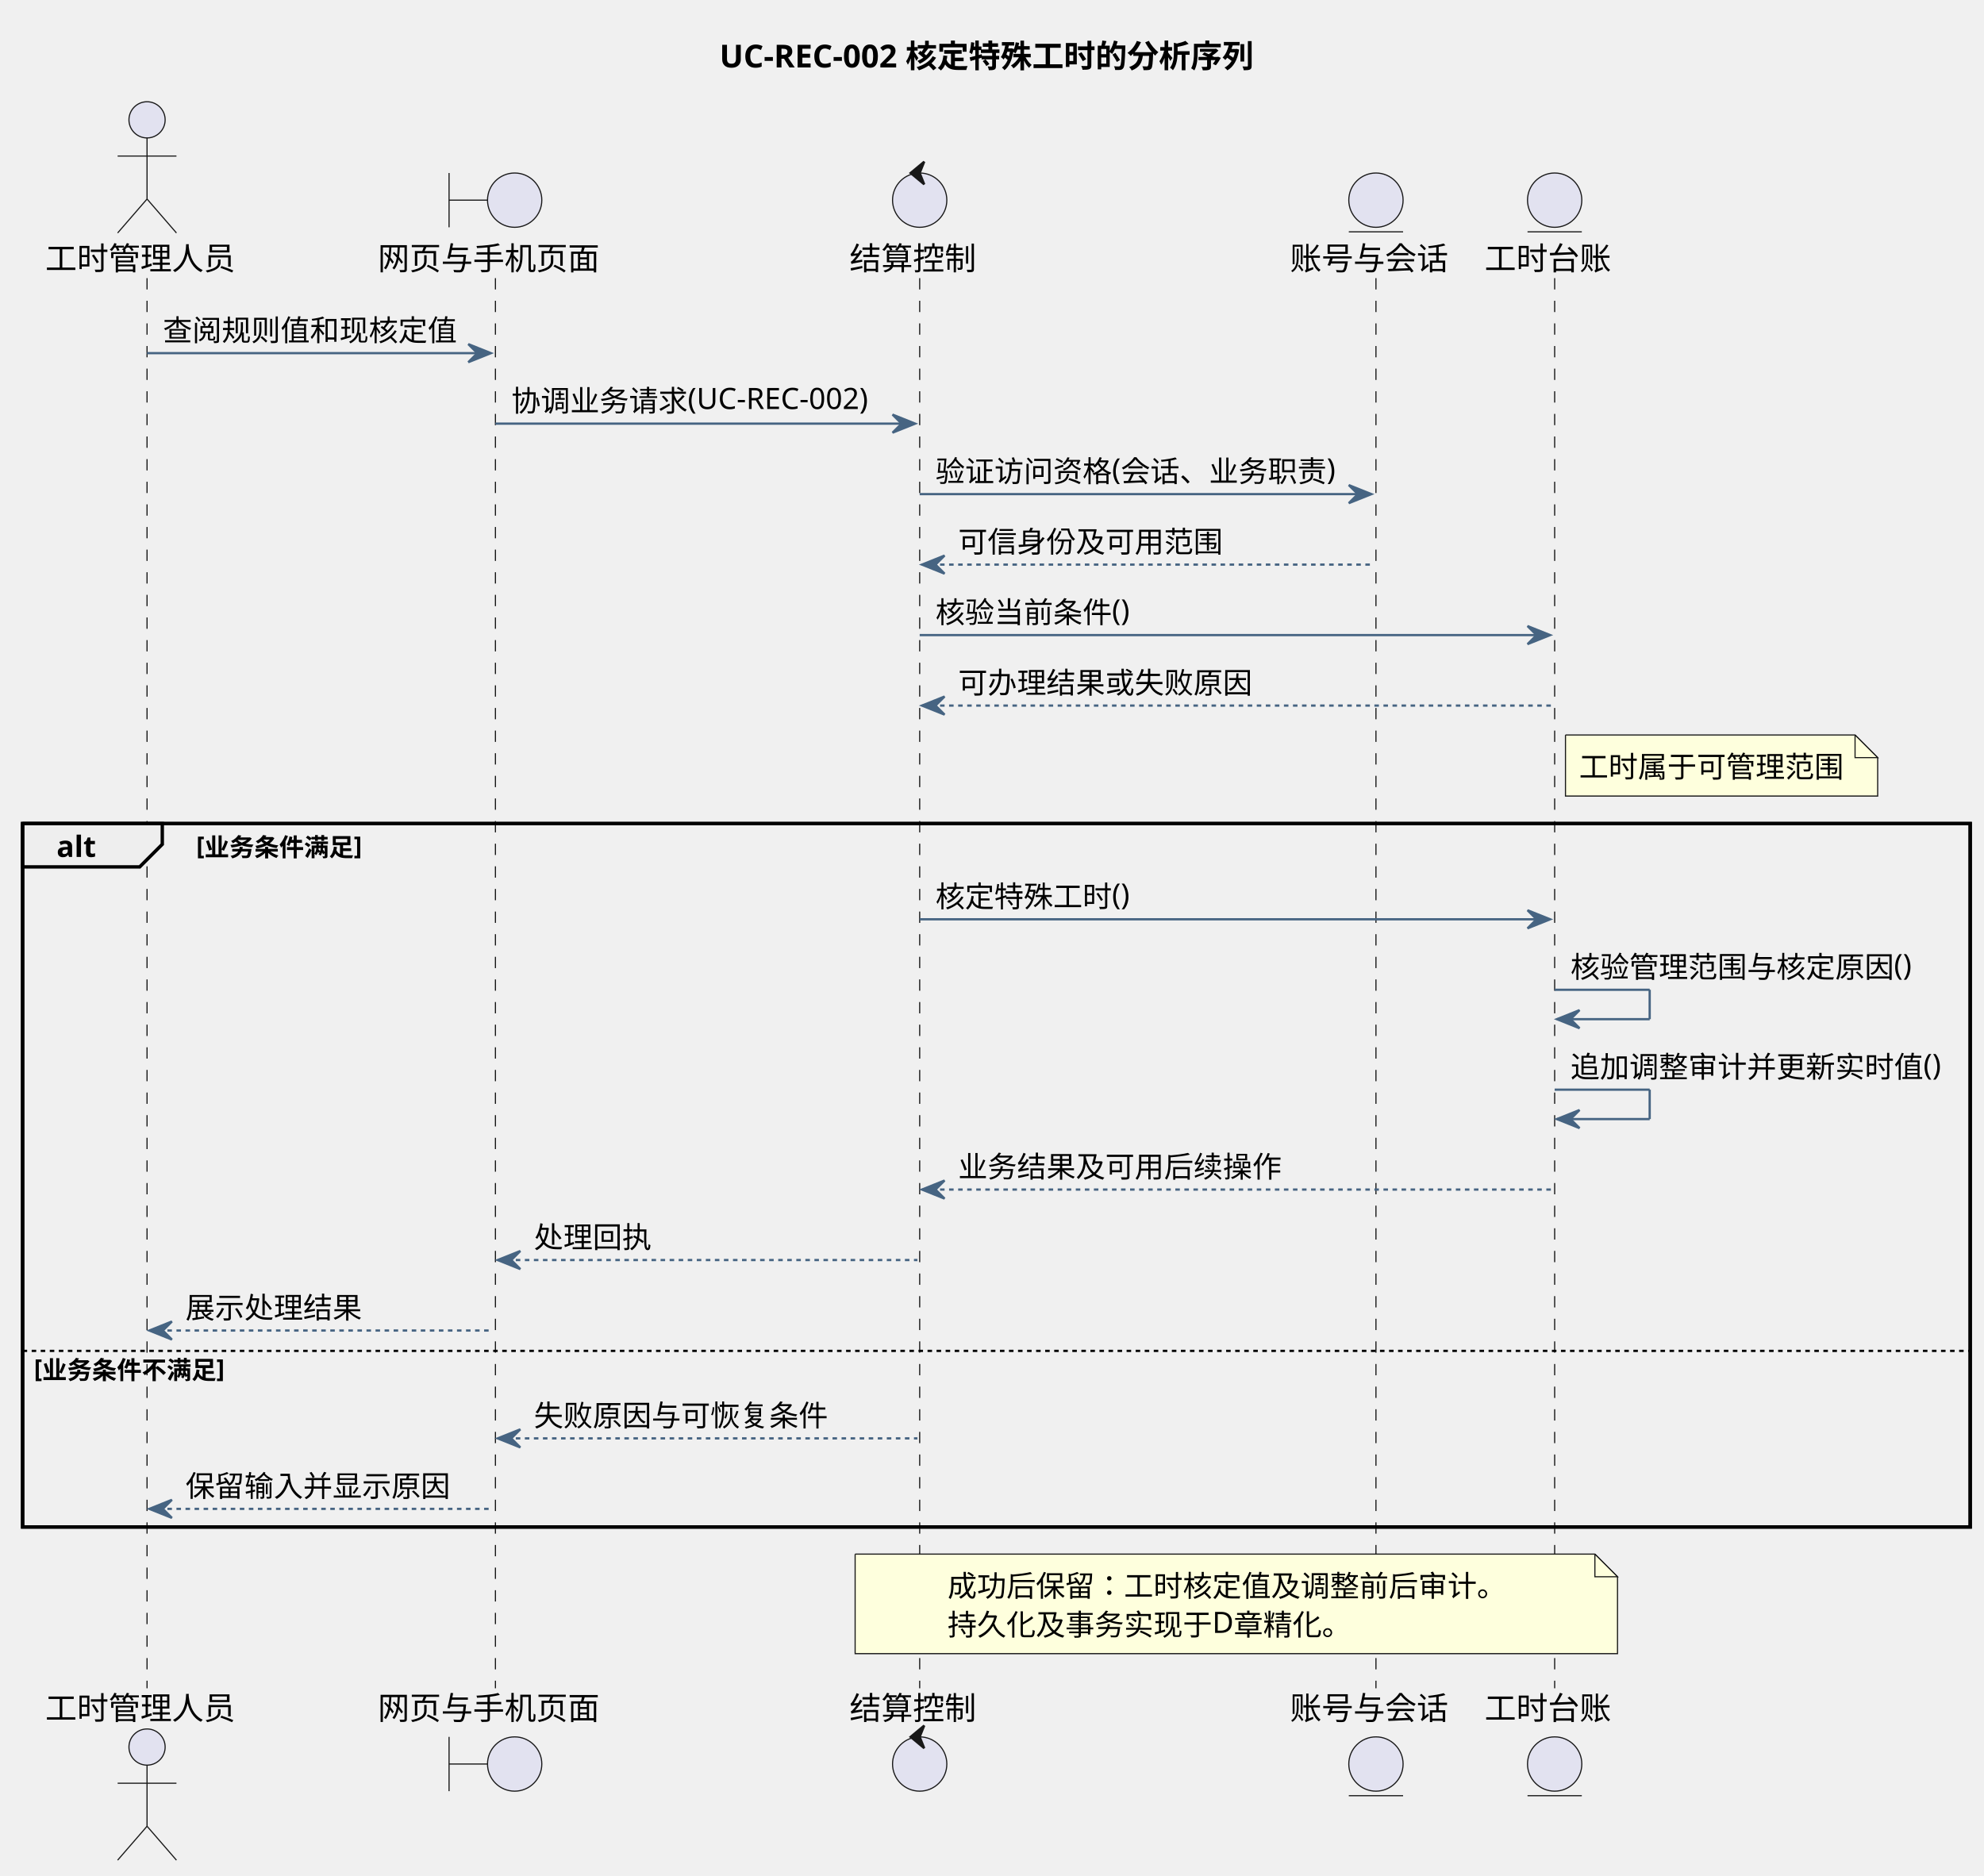
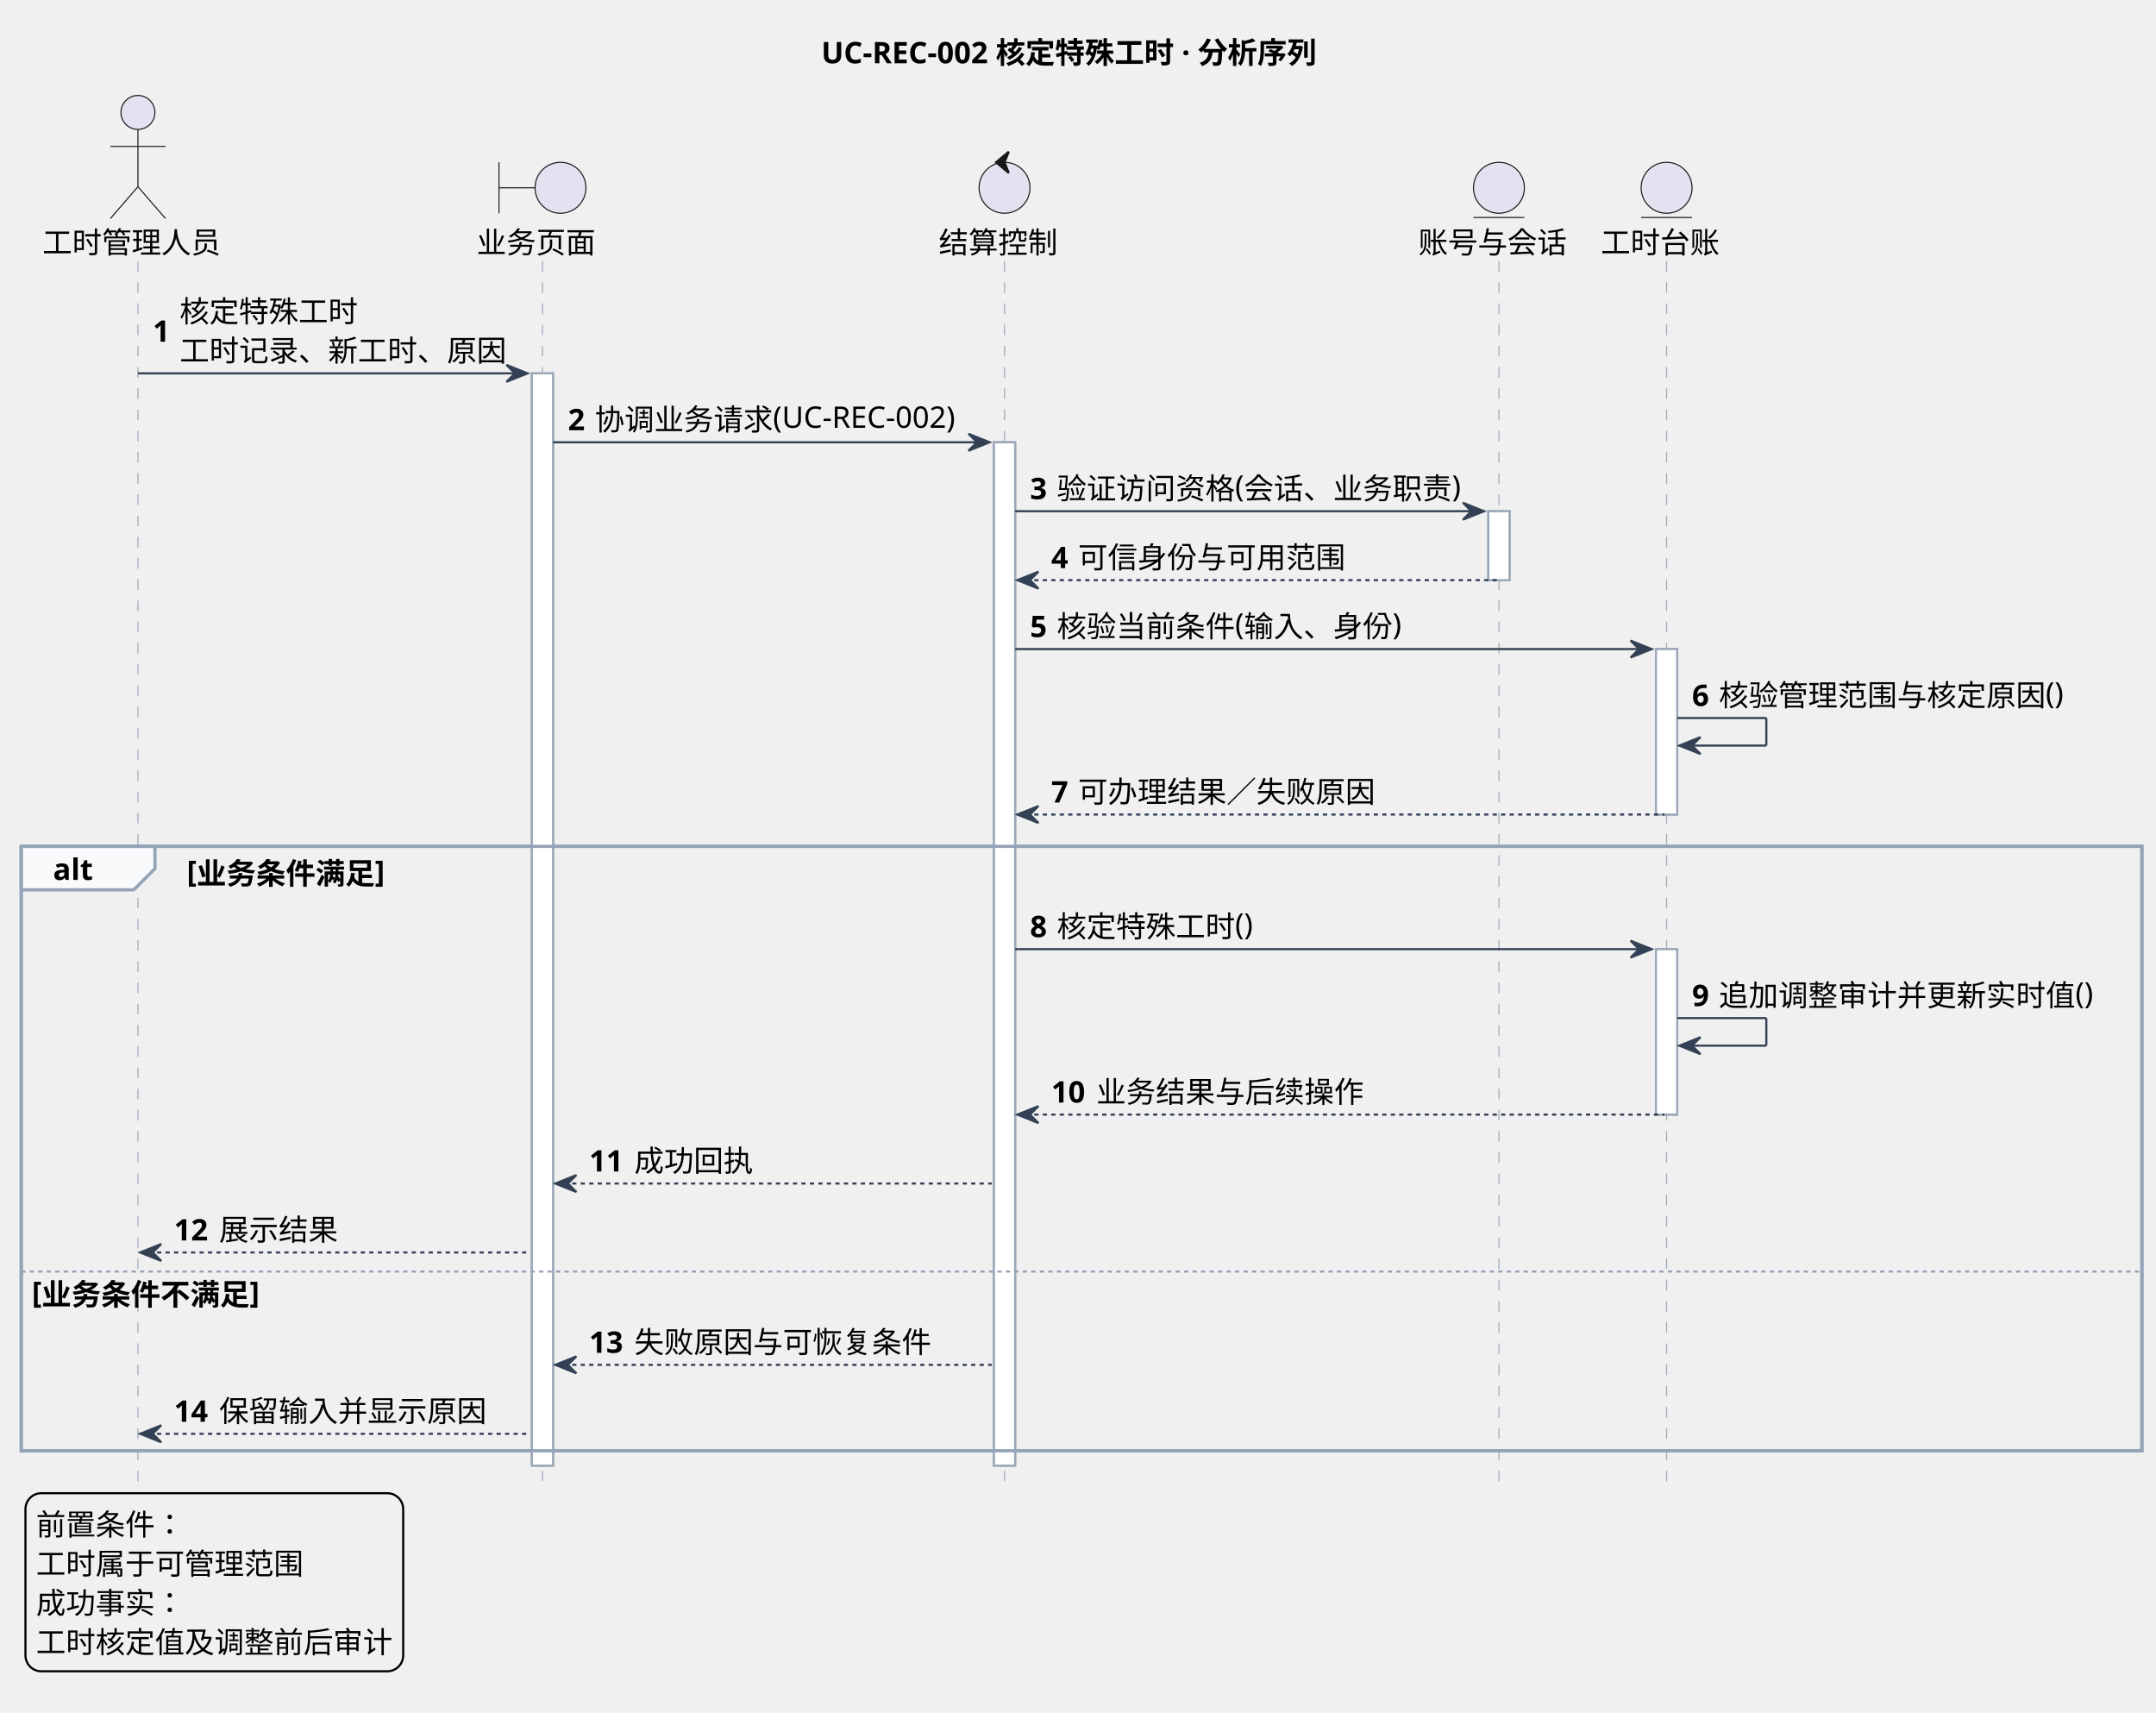
- <svg xmlns="http://www.w3.org/2000/svg" contentStyleType="text/css" height="829px" preserveAspectRatio="none" style="width:877px;height:829px;background:#FFFFFF;" version="1.1" viewBox="0 0 877 829" width="877px" zoomAndPan="magnify">
+ <svg xmlns="http://www.w3.org/2000/svg" contentStyleType="text/css" height="807px" preserveAspectRatio="none" style="width:1016px;height:807px;background:#FFFFFF;" version="1.1" viewBox="0 0 1016 807" width="1016px" zoomAndPan="magnify">
  <defs />
  <g>
-     <text fill="#000000" font-family="Microsoft YaHei" font-size="14" font-weight="bold" lengthAdjust="spacing" textLength="243.797" x="318.053" y="29.814">UC-REC-002 核定特殊工时的分析序列</text>
-     <rect fill="none" height="310.938" style="stroke:#000000;stroke-width:1.5;" width="860.902" x="10" y="364.059" />
-     <line style="stroke:#181818;stroke-width:0.5;stroke-dasharray:5.0,5.0;" x1="65" x2="65" y1="122.955" y2="746.312" />
-     <line style="stroke:#181818;stroke-width:0.5;stroke-dasharray:5.0,5.0;" x1="219" x2="219" y1="122.955" y2="746.312" />
-     <line style="stroke:#181818;stroke-width:0.5;stroke-dasharray:5.0,5.0;" x1="406.535" x2="406.535" y1="122.955" y2="746.312" />
-     <line style="stroke:#181818;stroke-width:0.5;stroke-dasharray:5.0,5.0;" x1="608.218" x2="608.218" y1="122.955" y2="746.312" />
-     <line style="stroke:#181818;stroke-width:0.5;stroke-dasharray:5.0,5.0;" x1="687.218" x2="687.218" y1="122.955" y2="746.312" />
+     <text fill="#000000" font-family="Microsoft YaHei" font-size="14" font-weight="bold" lengthAdjust="spacing" textLength="244.289" x="387.032" y="29.814">UC-REC-002 核定特殊工时 · 分析序列</text>
+     <rect fill="#FFFFFF" height="514.641" style="stroke:#9AA8B8;stroke-width:1.0;" width="10" x="250.634" y="175.91" />
+     <rect fill="#FFFFFF" height="482.163" style="stroke:#9AA8B8;stroke-width:1.0;" width="10" x="468.382" y="208.388" />
+     <rect fill="#FFFFFF" height="32.477" style="stroke:#9AA8B8;stroke-width:1.0;" width="10" x="701.367" y="240.865" />
+     <rect fill="#FFFFFF" height="77.955" style="stroke:#9AA8B8;stroke-width:1.0;" width="10" x="780.367" y="305.82" />
+     <rect fill="#FFFFFF" height="77.955" style="stroke:#9AA8B8;stroke-width:1.0;" width="10" x="780.367" y="447.208" />
+     <rect fill="none" height="284.775" style="stroke:#94A3B8;stroke-width:1.5;" width="999.352" x="10" y="398.775" />
+     <line style="stroke:#9AA8B8;stroke-width:0.5;stroke-dasharray:5.0,5.0;" x1="65" x2="65" y1="122.955" y2="700.551" />
+     <line style="stroke:#9AA8B8;stroke-width:0.5;stroke-dasharray:5.0,5.0;" x1="255.634" x2="255.634" y1="122.955" y2="700.551" />
+     <line style="stroke:#9AA8B8;stroke-width:0.5;stroke-dasharray:5.0,5.0;" x1="473.382" x2="473.382" y1="122.955" y2="700.551" />
+     <line style="stroke:#9AA8B8;stroke-width:0.5;stroke-dasharray:5.0,5.0;" x1="706.367" x2="706.367" y1="122.955" y2="700.551" />
+     <line style="stroke:#9AA8B8;stroke-width:0.5;stroke-dasharray:5.0,5.0;" x1="785.367" x2="785.367" y1="122.955" y2="700.551" />
    <text fill="#000000" font-family="Microsoft YaHei" font-size="14" lengthAdjust="spacing" textLength="84" x="20" y="119.291">工时管理人员</text>
    <ellipse cx="65" cy="52.977" fill="#E2E2F0" rx="8" ry="8" style="stroke:#181818;stroke-width:0.5;" />
    <path d="M65,60.977 L65,87.978 M52,68.978 L78,68.978 M65,87.978 L52,102.978 M65,87.978 L78,102.978 " fill="none" style="stroke:#181818;stroke-width:0.5;" />
-     <text fill="#000000" font-family="Microsoft YaHei" font-size="14" lengthAdjust="spacing" textLength="84" x="20" y="760.125">工时管理人员</text>
-     <ellipse cx="65" cy="772.29" fill="#E2E2F0" rx="8" ry="8" style="stroke:#181818;stroke-width:0.5;" />
-     <path d="M65,780.29 L65,807.29 M52,788.29 L78,788.29 M65,807.29 L52,822.29 M65,807.29 L78,822.29 " fill="none" style="stroke:#181818;stroke-width:0.5;" />
-     <text fill="#000000" font-family="Microsoft YaHei" font-size="14" lengthAdjust="spacing" textLength="98" x="167" y="119.291">网页与手机页面</text>
-     <path d="M198.5,76.478 L198.5,100.478 M198.5,88.478 L215.5,88.478 " fill="none" style="stroke:#181818;stroke-width:0.5;" />
-     <ellipse cx="227.5" cy="88.478" fill="#E2E2F0" rx="12" ry="12" style="stroke:#181818;stroke-width:0.5;" />
-     <text fill="#000000" font-family="Microsoft YaHei" font-size="14" lengthAdjust="spacing" textLength="98" x="167" y="760.125">网页与手机页面</text>
-     <path d="M198.5,767.79 L198.5,791.79 M198.5,779.79 L215.5,779.79 " fill="none" style="stroke:#181818;stroke-width:0.5;" />
-     <ellipse cx="227.5" cy="779.79" fill="#E2E2F0" rx="12" ry="12" style="stroke:#181818;stroke-width:0.5;" />
-     <text fill="#000000" font-family="Microsoft YaHei" font-size="14" lengthAdjust="spacing" textLength="56" x="375.535" y="119.291">结算控制</text>
-     <ellipse cx="406.535" cy="88.478" fill="#E2E2F0" rx="12" ry="12" style="stroke:#181818;stroke-width:0.5;" />
-     <polygon fill="#181818" points="402.535,76.478,408.535,71.478,406.535,76.478,408.535,81.478,402.535,76.478" style="stroke:#181818;stroke-width:1.0;" />
-     <text fill="#000000" font-family="Microsoft YaHei" font-size="14" lengthAdjust="spacing" textLength="56" x="375.535" y="760.125">结算控制</text>
-     <ellipse cx="406.535" cy="779.79" fill="#E2E2F0" rx="12" ry="12" style="stroke:#181818;stroke-width:0.5;" />
-     <polygon fill="#181818" points="402.535,767.79,408.535,762.79,406.535,767.79,408.535,772.79,402.535,767.79" style="stroke:#181818;stroke-width:1.0;" />
-     <text fill="#000000" font-family="Microsoft YaHei" font-size="14" lengthAdjust="spacing" textLength="70" x="570.218" y="119.291">账号与会话</text>
-     <ellipse cx="608.218" cy="88.478" fill="#E2E2F0" rx="12" ry="12" style="stroke:#181818;stroke-width:0.5;" />
-     <line style="stroke:#181818;stroke-width:0.5;" x1="596.218" x2="620.218" y1="102.478" y2="102.478" />
-     <text fill="#000000" font-family="Microsoft YaHei" font-size="14" lengthAdjust="spacing" textLength="70" x="570.218" y="760.125">账号与会话</text>
-     <ellipse cx="608.218" cy="779.79" fill="#E2E2F0" rx="12" ry="12" style="stroke:#181818;stroke-width:0.5;" />
-     <line style="stroke:#181818;stroke-width:0.5;" x1="596.218" x2="620.218" y1="793.79" y2="793.79" />
-     <text fill="#000000" font-family="Microsoft YaHei" font-size="14" lengthAdjust="spacing" textLength="56" x="656.218" y="119.291">工时台账</text>
-     <ellipse cx="687.218" cy="88.478" fill="#E2E2F0" rx="12" ry="12" style="stroke:#181818;stroke-width:0.5;" />
-     <line style="stroke:#181818;stroke-width:0.5;" x1="675.218" x2="699.218" y1="102.478" y2="102.478" />
-     <text fill="#000000" font-family="Microsoft YaHei" font-size="14" lengthAdjust="spacing" textLength="56" x="656.218" y="760.125">工时台账</text>
-     <ellipse cx="687.218" cy="779.79" fill="#E2E2F0" rx="12" ry="12" style="stroke:#181818;stroke-width:0.5;" />
-     <line style="stroke:#181818;stroke-width:0.5;" x1="675.218" x2="699.218" y1="793.79" y2="793.79" />
-     <polygon fill="#466482" points="207,152.113,217,156.113,207,160.113,211,156.113" style="stroke:#466482;stroke-width:1.0;" />
-     <line style="stroke:#466482;stroke-width:1.0;" x1="65" x2="213" y1="156.113" y2="156.113" />
-     <text fill="#000000" font-family="Microsoft YaHei" font-size="13" lengthAdjust="spacing" textLength="130" x="72" y="150.71">查阅规则值和现核定值</text>
-     <polygon fill="#466482" points="394.535,183.27,404.535,187.27,394.535,191.27,398.535,187.27" style="stroke:#466482;stroke-width:1.0;" />
-     <line style="stroke:#466482;stroke-width:1.0;" x1="219" x2="400.535" y1="187.27" y2="187.27" />
-     <text fill="#000000" font-family="Microsoft YaHei" font-size="13" lengthAdjust="spacing" textLength="163.535" x="226" y="181.868">协调业务请求(UC-REC-002)</text>
-     <polygon fill="#466482" points="596.218,214.428,606.218,218.428,596.218,222.428,600.218,218.428" style="stroke:#466482;stroke-width:1.0;" />
-     <line style="stroke:#466482;stroke-width:1.0;" x1="406.535" x2="602.218" y1="218.428" y2="218.428" />
-     <text fill="#000000" font-family="Microsoft YaHei" font-size="13" lengthAdjust="spacing" textLength="177.684" x="413.535" y="213.026">验证访问资格(会话、业务职责)</text>
-     <polygon fill="#466482" points="417.535,245.586,407.535,249.586,417.535,253.586,413.535,249.586" style="stroke:#466482;stroke-width:1.0;" />
-     <line style="stroke:#466482;stroke-width:1.0;stroke-dasharray:2.0,2.0;" x1="411.535" x2="607.218" y1="249.586" y2="249.586" />
-     <text fill="#000000" font-family="Microsoft YaHei" font-size="13" lengthAdjust="spacing" textLength="117" x="423.535" y="244.184">可信身份及可用范围</text>
-     <polygon fill="#466482" points="675.218,276.744,685.218,280.744,675.218,284.744,679.218,280.744" style="stroke:#466482;stroke-width:1.0;" />
-     <line style="stroke:#466482;stroke-width:1.0;" x1="406.535" x2="681.218" y1="280.744" y2="280.744" />
-     <text fill="#000000" font-family="Microsoft YaHei" font-size="13" lengthAdjust="spacing" textLength="86.684" x="413.535" y="275.341">核验当前条件()</text>
-     <polygon fill="#466482" points="417.535,307.901,407.535,311.901,417.535,315.901,413.535,311.901" style="stroke:#466482;stroke-width:1.0;" />
-     <line style="stroke:#466482;stroke-width:1.0;stroke-dasharray:2.0,2.0;" x1="411.535" x2="686.218" y1="311.901" y2="311.901" />
-     <text fill="#000000" font-family="Microsoft YaHei" font-size="13" lengthAdjust="spacing" textLength="130" x="423.535" y="306.499">可办理结果或失败原因</text>
-     <path d="M692,324.901 L692,351.901 L830,351.901 L830,334.901 L820,324.901 L692,324.901 " fill="#FEFFDD" style="stroke:#181818;stroke-width:0.5;" />
-     <path d="M820,324.901 L820,334.901 L830,334.901 L820,324.901 " fill="#FEFFDD" style="stroke:#181818;stroke-width:0.5;" />
-     <text fill="#000000" font-family="Microsoft YaHei" font-size="13" lengthAdjust="spacing" textLength="117" x="698" y="343.657">工时属于可管理范围</text>
-     <path d="M10,364.059 L71.739,364.059 L71.739,373.217 L61.739,383.217 L10,383.217 L10,364.059 " fill="#EEEEEE" style="stroke:#000000;stroke-width:1.5;" />
-     <rect fill="none" height="310.938" style="stroke:#000000;stroke-width:1.5;" width="860.902" x="10" y="364.059" />
-     <text fill="#000000" font-family="Microsoft YaHei" font-size="13" font-weight="bold" lengthAdjust="spacing" textLength="16.739" x="25" y="378.815">alt</text>
-     <text fill="#000000" font-family="Microsoft YaHei" font-size="11" font-weight="bold" lengthAdjust="spacing" textLength="74.572" x="86.739" y="377.698">[业务条件满足]</text>
-     <polygon fill="#466482" points="675.218,402.375,685.218,406.375,675.218,410.375,679.218,406.375" style="stroke:#466482;stroke-width:1.0;" />
-     <line style="stroke:#466482;stroke-width:1.0;" x1="406.535" x2="681.218" y1="406.375" y2="406.375" />
-     <text fill="#000000" font-family="Microsoft YaHei" font-size="13" lengthAdjust="spacing" textLength="86.684" x="413.535" y="400.972">核定特殊工时()</text>
-     <line style="stroke:#466482;stroke-width:1.0;" x1="687.218" x2="729.218" y1="437.532" y2="437.532" />
-     <line style="stroke:#466482;stroke-width:1.0;" x1="729.218" x2="729.218" y1="437.532" y2="450.532" />
-     <line style="stroke:#466482;stroke-width:1.0;" x1="688.218" x2="729.218" y1="450.532" y2="450.532" />
-     <polygon fill="#466482" points="698.218,446.532,688.218,450.532,698.218,454.532,694.218,450.532" style="stroke:#466482;stroke-width:1.0;" />
-     <text fill="#000000" font-family="Microsoft YaHei" font-size="13" lengthAdjust="spacing" textLength="151.684" x="694.218" y="432.13">核验管理范围与核定原因()</text>
-     <line style="stroke:#466482;stroke-width:1.0;" x1="687.218" x2="729.218" y1="481.69" y2="481.69" />
-     <line style="stroke:#466482;stroke-width:1.0;" x1="729.218" x2="729.218" y1="481.69" y2="494.69" />
-     <line style="stroke:#466482;stroke-width:1.0;" x1="688.218" x2="729.218" y1="494.69" y2="494.69" />
-     <polygon fill="#466482" points="698.218,490.69,688.218,494.69,698.218,498.69,694.218,494.69" style="stroke:#466482;stroke-width:1.0;" />
-     <text fill="#000000" font-family="Microsoft YaHei" font-size="13" lengthAdjust="spacing" textLength="164.684" x="694.218" y="476.288">追加调整审计并更新实时值()</text>
-     <polygon fill="#466482" points="417.535,521.848,407.535,525.848,417.535,529.848,413.535,525.848" style="stroke:#466482;stroke-width:1.0;" />
-     <line style="stroke:#466482;stroke-width:1.0;stroke-dasharray:2.0,2.0;" x1="411.535" x2="686.218" y1="525.848" y2="525.848" />
-     <text fill="#000000" font-family="Microsoft YaHei" font-size="13" lengthAdjust="spacing" textLength="143" x="423.535" y="520.445">业务结果及可用后续操作</text>
-     <polygon fill="#466482" points="230,553.005,220,557.005,230,561.005,226,557.005" style="stroke:#466482;stroke-width:1.0;" />
-     <line style="stroke:#466482;stroke-width:1.0;stroke-dasharray:2.0,2.0;" x1="224" x2="405.535" y1="557.005" y2="557.005" />
-     <text fill="#000000" font-family="Microsoft YaHei" font-size="13" lengthAdjust="spacing" textLength="52" x="236" y="551.603">处理回执</text>
-     <polygon fill="#466482" points="76,584.163,66,588.163,76,592.163,72,588.163" style="stroke:#466482;stroke-width:1.0;" />
-     <line style="stroke:#466482;stroke-width:1.0;stroke-dasharray:2.0,2.0;" x1="70" x2="218" y1="588.163" y2="588.163" />
-     <text fill="#000000" font-family="Microsoft YaHei" font-size="13" lengthAdjust="spacing" textLength="78" x="82" y="582.761">展示处理结果</text>
-     <line style="stroke:#000000;stroke-width:1.0;stroke-dasharray:2.0,2.0;" x1="10" x2="870.902" y1="597.163" y2="597.163" />
-     <text fill="#000000" font-family="Microsoft YaHei" font-size="11" font-weight="bold" lengthAdjust="spacing" textLength="85.572" x="15" y="608.802">[业务条件不满足]</text>
-     <polygon fill="#466482" points="230,631.839,220,635.839,230,639.839,226,635.839" style="stroke:#466482;stroke-width:1.0;" />
-     <line style="stroke:#466482;stroke-width:1.0;stroke-dasharray:2.0,2.0;" x1="224" x2="405.535" y1="635.839" y2="635.839" />
-     <text fill="#000000" font-family="Microsoft YaHei" font-size="13" lengthAdjust="spacing" textLength="130" x="236" y="630.437">失败原因与可恢复条件</text>
-     <polygon fill="#466482" points="76,662.997,66,666.997,76,670.997,72,666.997" style="stroke:#466482;stroke-width:1.0;" />
-     <line style="stroke:#466482;stroke-width:1.0;stroke-dasharray:2.0,2.0;" x1="70" x2="218" y1="666.997" y2="666.997" />
-     <text fill="#000000" font-family="Microsoft YaHei" font-size="13" lengthAdjust="spacing" textLength="117" x="82" y="661.594">保留输入并显示原因</text>
-     <path d="M378,686.997 L378,730.997 L715,730.997 L715,696.997 L705,686.997 L378,686.997 " fill="#FEFFDD" style="stroke:#181818;stroke-width:0.5;" />
-     <path d="M705,686.997 L705,696.997 L715,696.997 L705,686.997 " fill="#FEFFDD" style="stroke:#181818;stroke-width:0.5;" />
-     <text fill="#000000" font-family="Microsoft YaHei" font-size="13" lengthAdjust="spacing" textLength="247" x="418.842" y="705.752">成功后保留：工时核定值及调整前后审计。</text>
-     <text fill="#000000" font-family="Microsoft YaHei" font-size="13" lengthAdjust="spacing" textLength="178.902" x="418.842" y="722.91">持久化及事务实现于D章精化。</text>
+     <text fill="#000000" font-family="Microsoft YaHei" font-size="14" lengthAdjust="spacing" textLength="56" x="224.634" y="119.291">业务页面</text>
+     <path d="M235.134,76.478 L235.134,100.478 M235.134,88.478 L252.134,88.478 " fill="none" style="stroke:#181818;stroke-width:0.5;" />
+     <ellipse cx="264.134" cy="88.478" fill="#E2E2F0" rx="12" ry="12" style="stroke:#181818;stroke-width:0.5;" />
+     <text fill="#000000" font-family="Microsoft YaHei" font-size="14" lengthAdjust="spacing" textLength="56" x="442.382" y="119.291">结算控制</text>
+     <ellipse cx="473.382" cy="88.478" fill="#E2E2F0" rx="12" ry="12" style="stroke:#181818;stroke-width:0.5;" />
+     <polygon fill="#181818" points="469.382,76.478,475.382,71.478,473.382,76.478,475.382,81.478,469.382,76.478" style="stroke:#181818;stroke-width:1.0;" />
+     <text fill="#000000" font-family="Microsoft YaHei" font-size="14" lengthAdjust="spacing" textLength="70" x="668.367" y="119.291">账号与会话</text>
+     <ellipse cx="706.367" cy="88.478" fill="#E2E2F0" rx="12" ry="12" style="stroke:#181818;stroke-width:0.5;" />
+     <line style="stroke:#181818;stroke-width:0.5;" x1="694.367" x2="718.367" y1="102.478" y2="102.478" />
+     <text fill="#000000" font-family="Microsoft YaHei" font-size="14" lengthAdjust="spacing" textLength="56" x="754.367" y="119.291">工时台账</text>
+     <ellipse cx="785.367" cy="88.478" fill="#E2E2F0" rx="12" ry="12" style="stroke:#181818;stroke-width:0.5;" />
+     <line style="stroke:#181818;stroke-width:0.5;" x1="773.367" x2="797.367" y1="102.478" y2="102.478" />
+     <rect fill="#FFFFFF" height="514.641" style="stroke:#9AA8B8;stroke-width:1.0;" width="10" x="250.634" y="175.91" />
+     <rect fill="#FFFFFF" height="482.163" style="stroke:#9AA8B8;stroke-width:1.0;" width="10" x="468.382" y="208.388" />
+     <rect fill="#FFFFFF" height="32.477" style="stroke:#9AA8B8;stroke-width:1.0;" width="10" x="701.367" y="240.865" />
+     <rect fill="#FFFFFF" height="77.955" style="stroke:#9AA8B8;stroke-width:1.0;" width="10" x="780.367" y="305.82" />
+     <rect fill="#FFFFFF" height="77.955" style="stroke:#9AA8B8;stroke-width:1.0;" width="10" x="780.367" y="447.208" />
+     <polygon fill="#334155" points="238.634,171.91,248.634,175.91,238.634,179.91,242.634,175.91" style="stroke:#334155;stroke-width:1.0;" />
+     <line style="stroke:#334155;stroke-width:1.0;" x1="65" x2="244.634" y1="175.91" y2="175.91" />
+     <text fill="#000000" font-family="Microsoft YaHei" font-size="14" font-weight="bold" lengthAdjust="spacing" textLength="8.634" x="72" y="161.007">1</text>
+     <text fill="#000000" font-family="Microsoft YaHei" font-size="14" lengthAdjust="spacing" textLength="84" x="84.634" y="151.769">核定特殊工时</text>
+     <text fill="#000000" font-family="Microsoft YaHei" font-size="14" lengthAdjust="spacing" textLength="154" x="84.634" y="170.246">工时记录、新工时、原因</text>
+     <polygon fill="#334155" points="456.382,204.388,466.382,208.388,456.382,212.388,460.382,208.388" style="stroke:#334155;stroke-width:1.0;" />
+     <line style="stroke:#334155;stroke-width:1.0;" x1="260.634" x2="462.382" y1="208.388" y2="208.388" />
+     <text fill="#000000" font-family="Microsoft YaHei" font-size="14" font-weight="bold" lengthAdjust="spacing" textLength="8.634" x="267.634" y="202.724">2</text>
+     <text fill="#000000" font-family="Microsoft YaHei" font-size="14" lengthAdjust="spacing" textLength="176.114" x="280.268" y="202.724">协调业务请求(UC-REC-002)</text>
+     <polygon fill="#334155" points="689.367,236.865,699.367,240.865,689.367,244.865,693.367,240.865" style="stroke:#334155;stroke-width:1.0;" />
+     <line style="stroke:#334155;stroke-width:1.0;" x1="478.382" x2="695.367" y1="240.865" y2="240.865" />
+     <text fill="#000000" font-family="Microsoft YaHei" font-size="14" font-weight="bold" lengthAdjust="spacing" textLength="8.634" x="485.382" y="235.201">3</text>
+     <text fill="#000000" font-family="Microsoft YaHei" font-size="14" lengthAdjust="spacing" textLength="191.352" x="498.016" y="235.201">验证访问资格(会话、业务职责)</text>
+     <polygon fill="#334155" points="489.382,269.343,479.382,273.343,489.382,277.343,485.382,273.343" style="stroke:#334155;stroke-width:1.0;" />
+     <line style="stroke:#334155;stroke-width:1.0;stroke-dasharray:2.0,2.0;" x1="483.382" x2="705.367" y1="273.343" y2="273.343" />
+     <text fill="#000000" font-family="Microsoft YaHei" font-size="14" font-weight="bold" lengthAdjust="spacing" textLength="8.634" x="495.382" y="267.679">4</text>
+     <text fill="#000000" font-family="Microsoft YaHei" font-size="14" lengthAdjust="spacing" textLength="126" x="508.016" y="267.679">可信身份与可用范围</text>
+     <polygon fill="#334155" points="768.367,301.82,778.367,305.82,768.367,309.82,772.367,305.82" style="stroke:#334155;stroke-width:1.0;" />
+     <line style="stroke:#334155;stroke-width:1.0;" x1="478.382" x2="774.367" y1="305.82" y2="305.82" />
+     <text fill="#000000" font-family="Microsoft YaHei" font-size="14" font-weight="bold" lengthAdjust="spacing" textLength="8.634" x="485.382" y="300.156">5</text>
+     <text fill="#000000" font-family="Microsoft YaHei" font-size="14" lengthAdjust="spacing" textLength="163.352" x="498.016" y="300.156">核验当前条件(输入、身份)</text>
+     <line style="stroke:#334155;stroke-width:1.0;" x1="790.367" x2="832.367" y1="338.298" y2="338.298" />
+     <line style="stroke:#334155;stroke-width:1.0;" x1="832.367" x2="832.367" y1="338.298" y2="351.298" />
+     <line style="stroke:#334155;stroke-width:1.0;" x1="791.367" x2="832.367" y1="351.298" y2="351.298" />
+     <polygon fill="#334155" points="801.367,347.298,791.367,351.298,801.367,355.298,797.367,351.298" style="stroke:#334155;stroke-width:1.0;" />
+     <text fill="#000000" font-family="Microsoft YaHei" font-size="14" font-weight="bold" lengthAdjust="spacing" textLength="8.634" x="797.367" y="332.634">6</text>
+     <text fill="#000000" font-family="Microsoft YaHei" font-size="14" lengthAdjust="spacing" textLength="163.352" x="810.001" y="332.634">核验管理范围与核定原因()</text>
+     <polygon fill="#334155" points="489.382,379.775,479.382,383.775,489.382,387.775,485.382,383.775" style="stroke:#334155;stroke-width:1.0;" />
+     <line style="stroke:#334155;stroke-width:1.0;stroke-dasharray:2.0,2.0;" x1="483.382" x2="784.367" y1="383.775" y2="383.775" />
+     <text fill="#000000" font-family="Microsoft YaHei" font-size="14" font-weight="bold" lengthAdjust="spacing" textLength="8.634" x="495.382" y="378.111">7</text>
+     <text fill="#000000" font-family="Microsoft YaHei" font-size="14" lengthAdjust="spacing" textLength="140" x="508.016" y="378.111">可办理结果／失败原因</text>
+     <path d="M10,398.775 L73.026,398.775 L73.026,409.253 L63.026,419.253 L10,419.253 L10,398.775 " fill="#F8FAFC" style="stroke:#94A3B8;stroke-width:1.5;" />
+     <rect fill="none" height="284.775" style="stroke:#94A3B8;stroke-width:1.5;" width="999.352" x="10" y="398.775" />
+     <text fill="#000000" font-family="Microsoft YaHei" font-size="14" font-weight="bold" lengthAdjust="spacing" textLength="18.026" x="25" y="414.589">alt</text>
+     <text fill="#000000" font-family="Microsoft YaHei" font-size="14" font-weight="bold" lengthAdjust="spacing" textLength="94.91" x="88.026" y="415.589">[业务条件满足]</text>
+     <polygon fill="#334155" points="768.367,443.208,778.367,447.208,768.367,451.208,772.367,447.208" style="stroke:#334155;stroke-width:1.0;" />
+     <line style="stroke:#334155;stroke-width:1.0;" x1="478.382" x2="774.367" y1="447.208" y2="447.208" />
+     <text fill="#000000" font-family="Microsoft YaHei" font-size="14" font-weight="bold" lengthAdjust="spacing" textLength="8.634" x="485.382" y="441.544">8</text>
+     <text fill="#000000" font-family="Microsoft YaHei" font-size="14" lengthAdjust="spacing" textLength="93.352" x="498.016" y="441.544">核定特殊工时()</text>
+     <line style="stroke:#334155;stroke-width:1.0;" x1="790.367" x2="832.367" y1="479.685" y2="479.685" />
+     <line style="stroke:#334155;stroke-width:1.0;" x1="832.367" x2="832.367" y1="479.685" y2="492.685" />
+     <line style="stroke:#334155;stroke-width:1.0;" x1="791.367" x2="832.367" y1="492.685" y2="492.685" />
+     <polygon fill="#334155" points="801.367,488.685,791.367,492.685,801.367,496.685,797.367,492.685" style="stroke:#334155;stroke-width:1.0;" />
+     <text fill="#000000" font-family="Microsoft YaHei" font-size="14" font-weight="bold" lengthAdjust="spacing" textLength="8.634" x="797.367" y="474.022">9</text>
+     <text fill="#000000" font-family="Microsoft YaHei" font-size="14" lengthAdjust="spacing" textLength="177.352" x="810.001" y="474.022">追加调整审计并更新实时值()</text>
+     <polygon fill="#334155" points="489.382,521.163,479.382,525.163,489.382,529.163,485.382,525.163" style="stroke:#334155;stroke-width:1.0;" />
+     <line style="stroke:#334155;stroke-width:1.0;stroke-dasharray:2.0,2.0;" x1="483.382" x2="784.367" y1="525.163" y2="525.163" />
+     <text fill="#000000" font-family="Microsoft YaHei" font-size="14" font-weight="bold" lengthAdjust="spacing" textLength="17.268" x="495.382" y="519.499">10</text>
+     <text fill="#000000" font-family="Microsoft YaHei" font-size="14" lengthAdjust="spacing" textLength="126" x="516.649" y="519.499">业务结果与后续操作</text>
+     <polygon fill="#334155" points="271.634,553.641,261.634,557.641,271.634,561.641,267.634,557.641" style="stroke:#334155;stroke-width:1.0;" />
+     <line style="stroke:#334155;stroke-width:1.0;stroke-dasharray:2.0,2.0;" x1="265.634" x2="467.382" y1="557.641" y2="557.641" />
+     <text fill="#000000" font-family="Microsoft YaHei" font-size="14" font-weight="bold" lengthAdjust="spacing" textLength="17.268" x="277.634" y="551.977">11</text>
+     <text fill="#000000" font-family="Microsoft YaHei" font-size="14" lengthAdjust="spacing" textLength="56" x="298.901" y="551.977">成功回执</text>
+     <polygon fill="#334155" points="76,586.118,66,590.118,76,594.118,72,590.118" style="stroke:#334155;stroke-width:1.0;" />
+     <line style="stroke:#334155;stroke-width:1.0;stroke-dasharray:2.0,2.0;" x1="70" x2="249.634" y1="590.118" y2="590.118" />
+     <text fill="#000000" font-family="Microsoft YaHei" font-size="14" font-weight="bold" lengthAdjust="spacing" textLength="17.268" x="82" y="584.454">12</text>
+     <text fill="#000000" font-family="Microsoft YaHei" font-size="14" lengthAdjust="spacing" textLength="56" x="103.268" y="584.454">展示结果</text>
+     <line style="stroke:#94A3B8;stroke-width:1.0;stroke-dasharray:2.0,2.0;" x1="10" x2="1009.352" y1="599.118" y2="599.118" />
+     <text fill="#000000" font-family="Microsoft YaHei" font-size="14" font-weight="bold" lengthAdjust="spacing" textLength="108.91" x="15" y="613.932">[业务条件不满足]</text>
+     <polygon fill="#334155" points="271.634,639.073,261.634,643.073,271.634,647.073,267.634,643.073" style="stroke:#334155;stroke-width:1.0;" />
+     <line style="stroke:#334155;stroke-width:1.0;stroke-dasharray:2.0,2.0;" x1="265.634" x2="467.382" y1="643.073" y2="643.073" />
+     <text fill="#000000" font-family="Microsoft YaHei" font-size="14" font-weight="bold" lengthAdjust="spacing" textLength="17.268" x="277.634" y="637.409">13</text>
+     <text fill="#000000" font-family="Microsoft YaHei" font-size="14" lengthAdjust="spacing" textLength="140" x="298.901" y="637.409">失败原因与可恢复条件</text>
+     <polygon fill="#334155" points="76,671.551,66,675.551,76,679.551,72,675.551" style="stroke:#334155;stroke-width:1.0;" />
+     <line style="stroke:#334155;stroke-width:1.0;stroke-dasharray:2.0,2.0;" x1="70" x2="249.634" y1="675.551" y2="675.551" />
+     <text fill="#000000" font-family="Microsoft YaHei" font-size="14" font-weight="bold" lengthAdjust="spacing" textLength="17.268" x="82" y="669.887">14</text>
+     <text fill="#000000" font-family="Microsoft YaHei" font-size="14" lengthAdjust="spacing" textLength="126" x="103.268" y="669.887">保留输入并显示原因</text>
+     <rect fill="none" height="83.91" id="_legend" rx="7.5" ry="7.5" style="stroke:#000000;stroke-width:1.0;" width="178" x="12" y="703.551" />
+     <text fill="#000000" font-family="Microsoft YaHei" font-size="14" lengthAdjust="spacing" textLength="70" x="17" y="723.364">前置条件：</text>
+     <text fill="#000000" font-family="Microsoft YaHei" font-size="14" lengthAdjust="spacing" textLength="126" x="17" y="741.842">工时属于可管理范围</text>
+     <text fill="#000000" font-family="Microsoft YaHei" font-size="14" lengthAdjust="spacing" textLength="70" x="17" y="760.319">成功事实：</text>
+     <text fill="#000000" font-family="Microsoft YaHei" font-size="14" lengthAdjust="spacing" textLength="168" x="17" y="778.797">工时核定值及调整前后审计</text>
  </g>
</svg>
